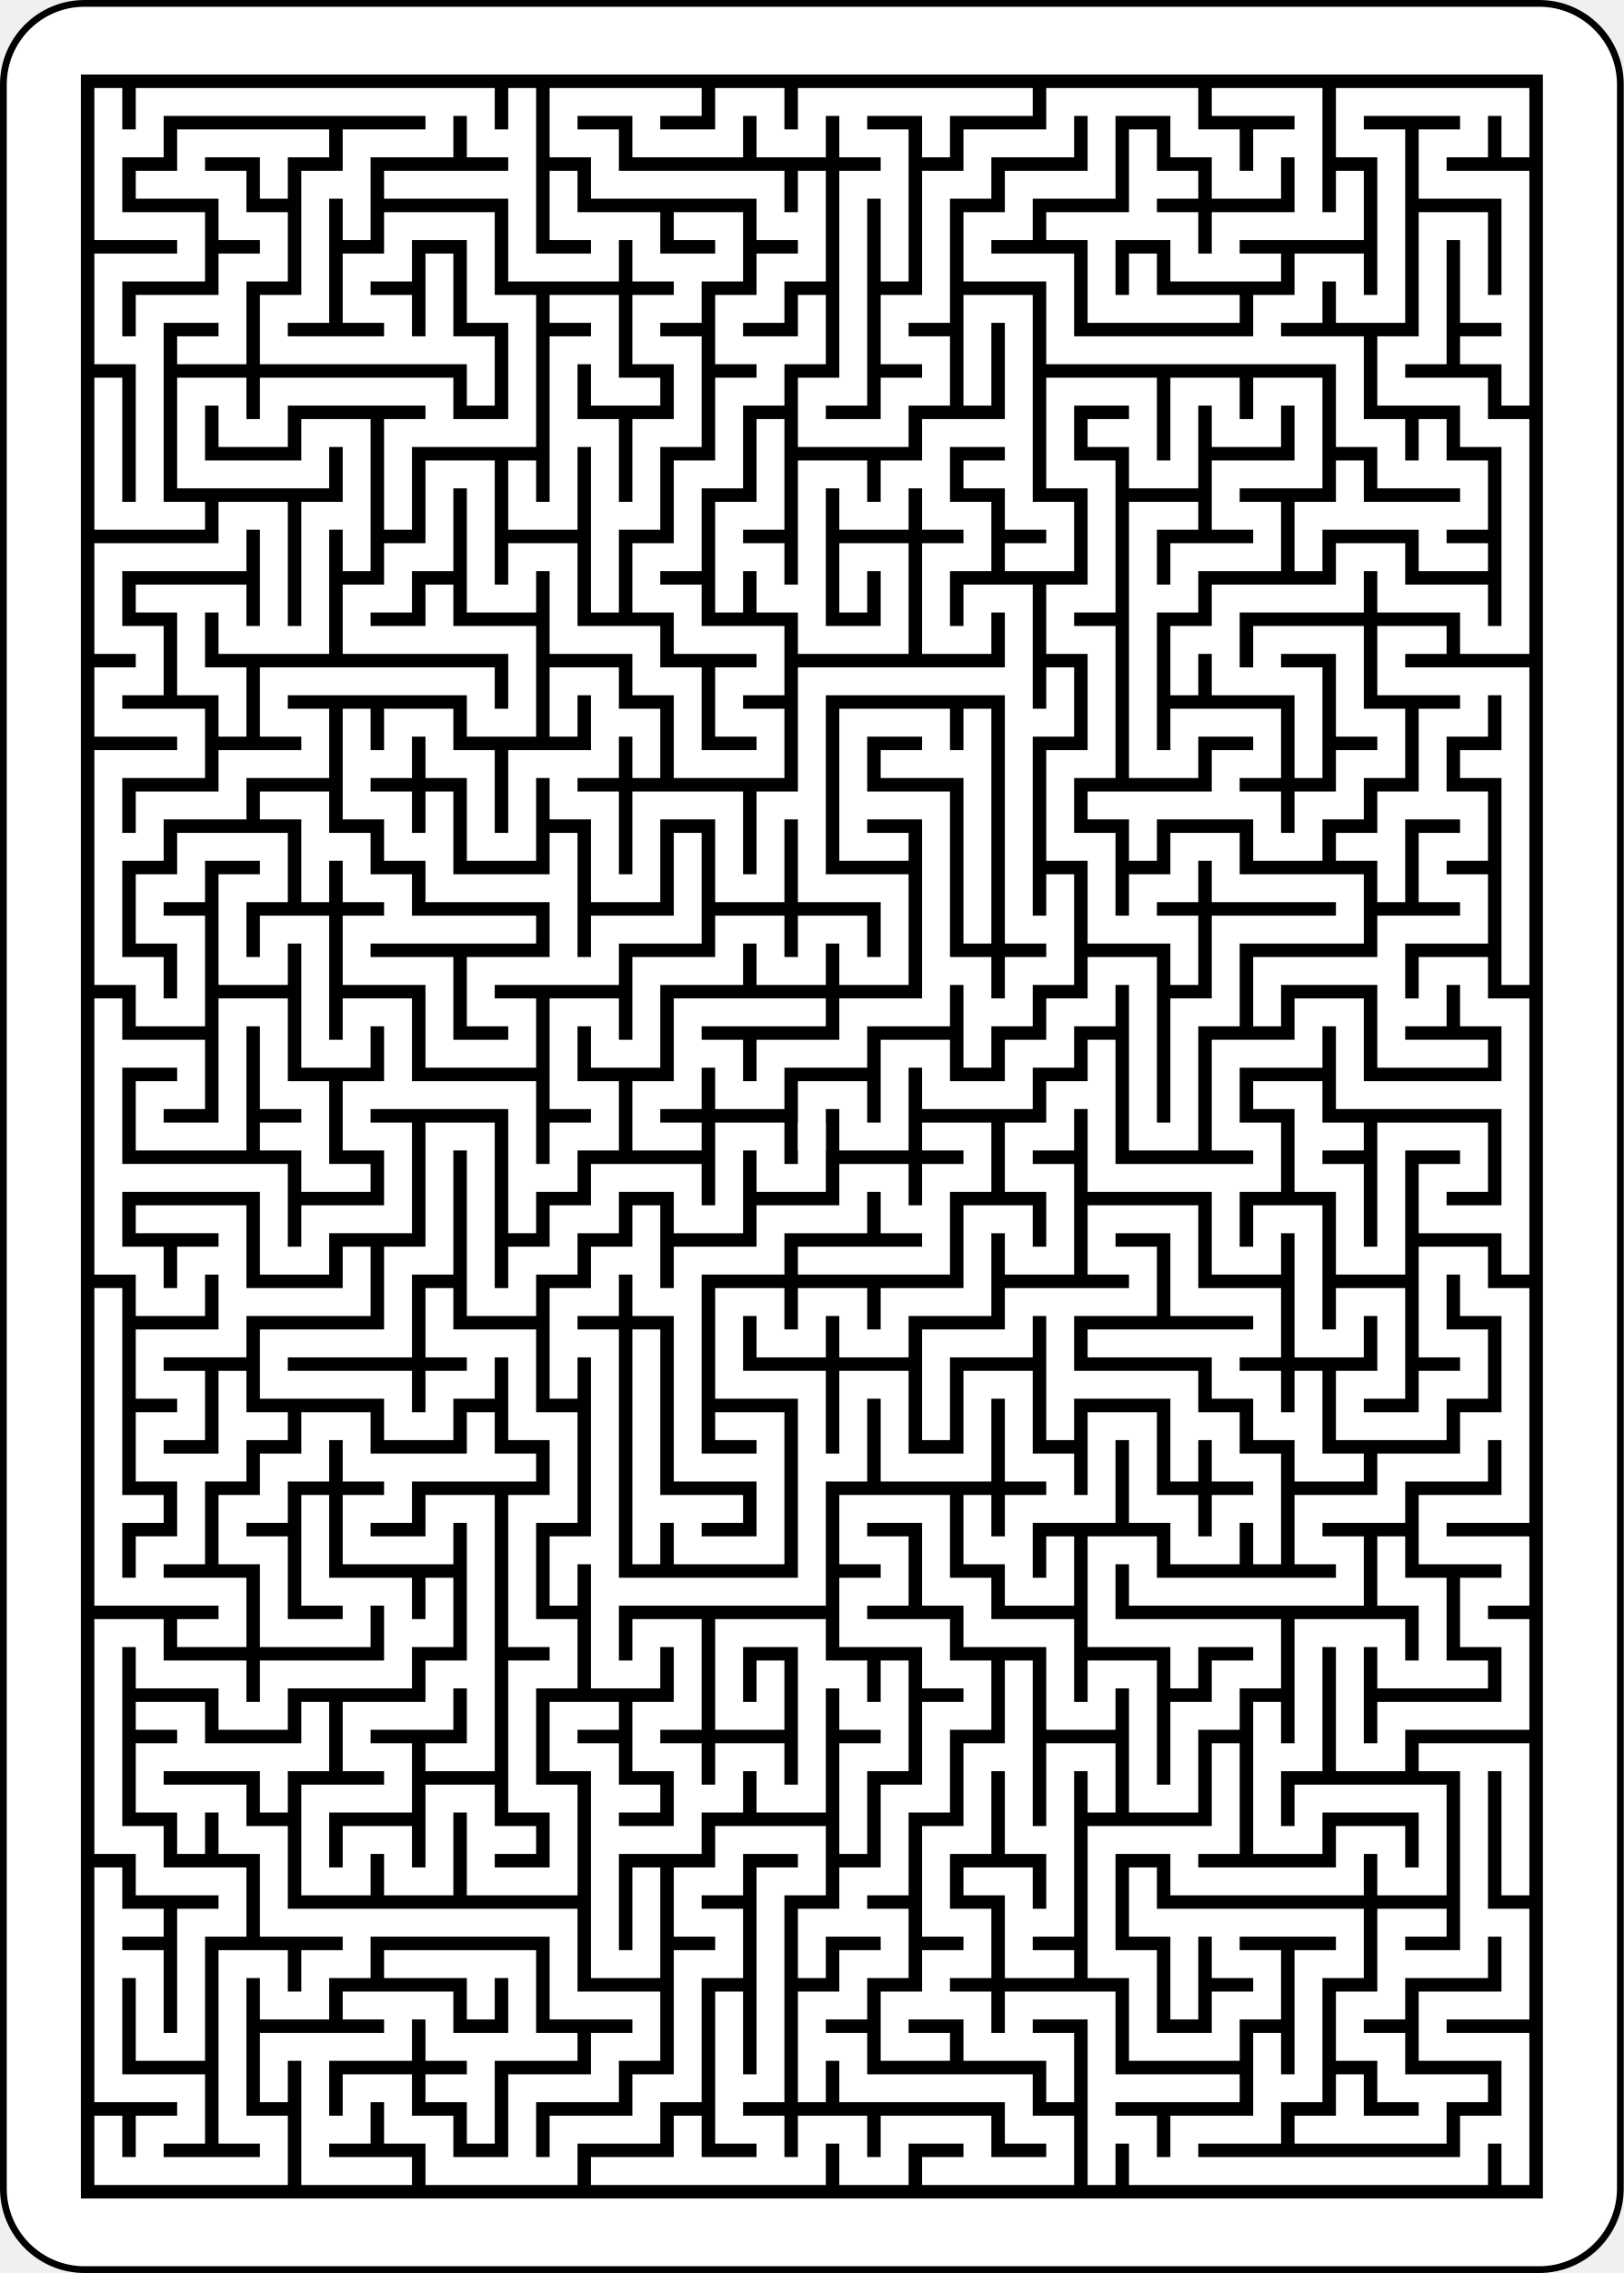
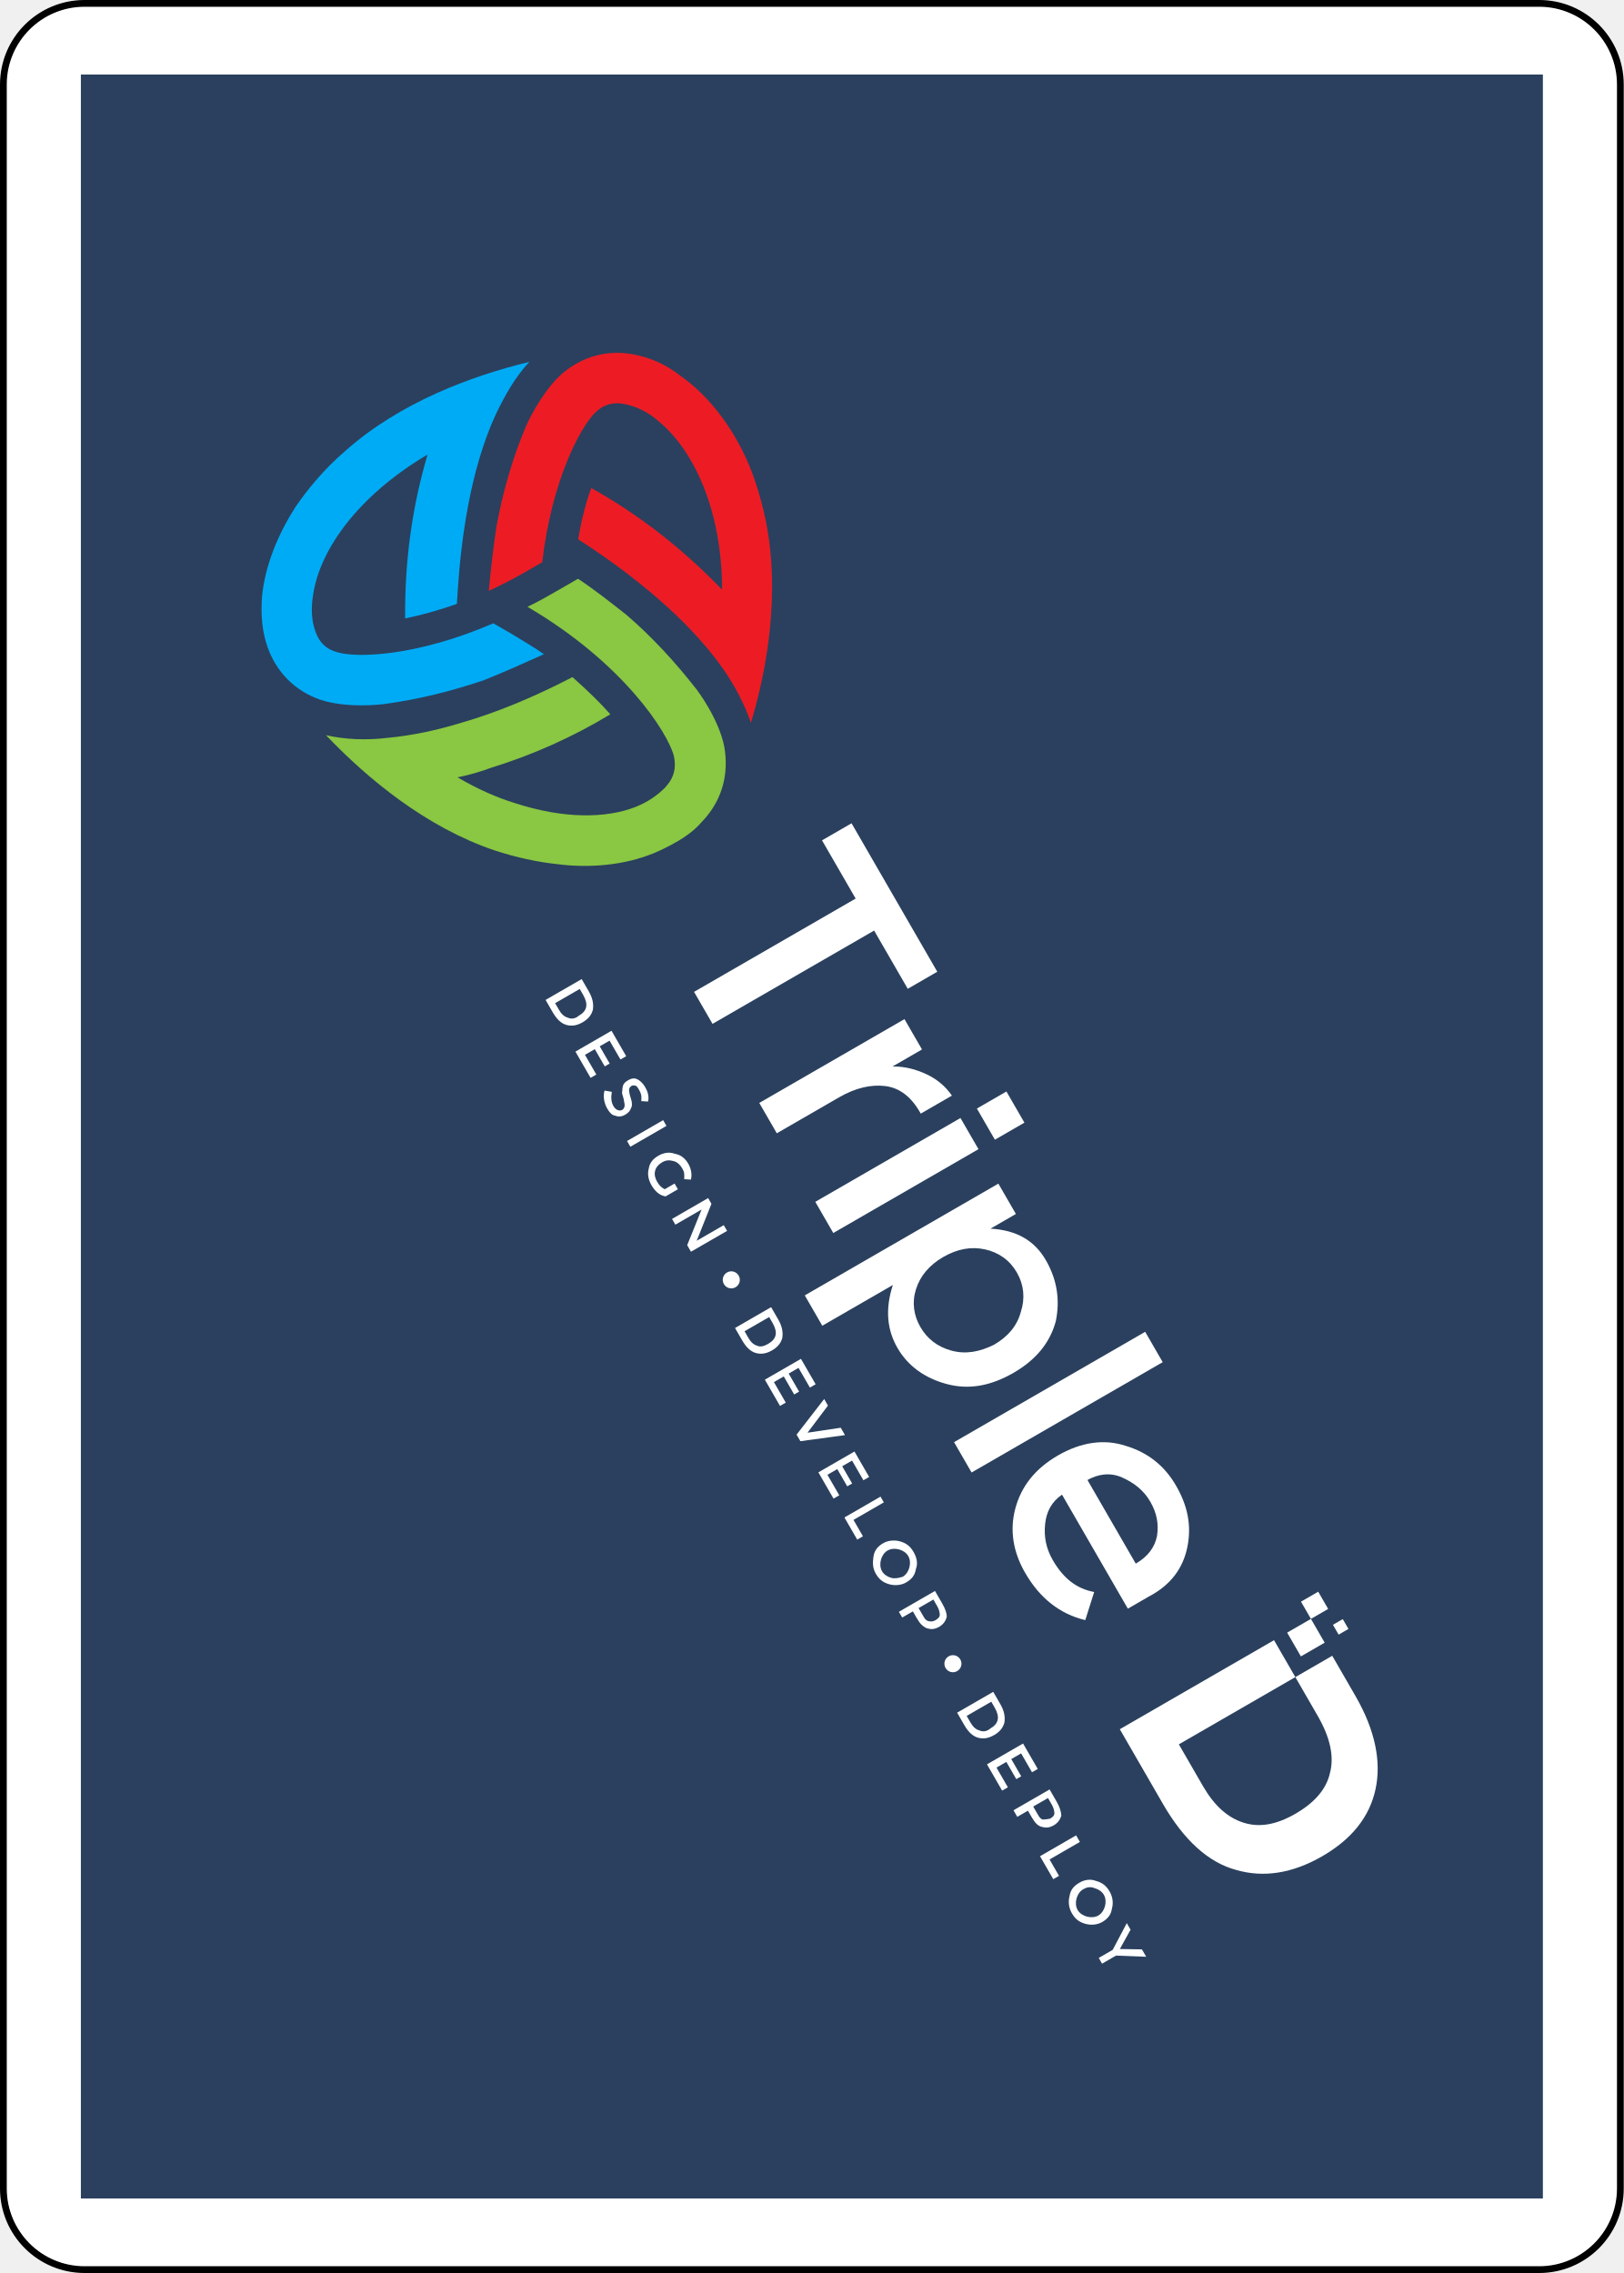
<svg xmlns="http://www.w3.org/2000/svg" class="card" face="1B" height="3.5in" preserveAspectRatio="none" viewBox="-120 -168 240 336" width="2.5in">
  <rect width="239" height="335" x="-119.5" y="-167.5" rx="12" ry="12" fill="white" stroke="black" />
-   <rect width="216.095" height="313.967" x="-108.047" y="-156.983" fill="black" />
-   <path d="M0,0v-1h1v1h1v-1v-1h1v1h1h1v-1h1v-1h1v-1h1v1v1v1v1h1v-1v-1v-1h1v-1v-1h1h1h1v-1h-1h-1h-1v-1h-1v1h-1v1h-1v-1v-1h-1v-1v-1h1v-1v-1v-1h-1v-1h1v-1v-1v-1h-1v-1v-1h1h1v1h-1M8,-17v1h1v-1v-1h1v1h1v-1h1v1v1h-1h-1v1h1v1h-1h-1v1h-1v1v1v1v1h1v-1h1h1v1h-1v1h-1h-1h-1M8,-8v1M10,-8h1v1h1v-1h1v-1h1v-1h-1v-1v-1h-1h-1v1h-1v-1h-1v1M10,-12v-1h1h1h1v-1h1v1h1h1v1h1v-1v-1v-1v-1v-1h-1v-1h-1h-1v-1h1v-1v-1v-1h1v1v1h1v-1v-1v-1h-1h-1v-1h1v-1h-1h-1h-1v1h1v1v1v1v1h-1v-1h-1v1h-1v1h-1h-1h-1h-1h-1v-1v-1h-1h-1v-1h1v-1h1h1v-1v-1h-1v1h-1h-1v1h-1v1v1v1h-1v1h1v1h-1v1h-1h-1v-1h1v-1v-1v-1v-1v-1h1v1v1M2,-23v-1h-1v-1h1h1v1M3,-25h1h1M1,-25h-1v1h-1v-1h-1v1h-1h-1v-1h1M-4,-25h-1h-1v1h1v1h1h1h1h1v1h1v-1M0,-22v1h-1v1h-1v1h1v1h-1v1v1h-1v1v1h-1v1h1v1h1h1v1h-1v1h1v1h-1h-1v-1v-1h-1v-1h-1h-1v-1v-1h-1v1h-1v-1v-1v-1h-1v1v1h-1v1h-1v1h1h1h1h1v1v1h-1v-1h-1h-1h-1h-1h-1v1h1v1h-1h-1v1h-1h-1v1h-1v-1v-1h1h1v-1h-1h-1v-1h1v-1h-1v-1v-1h1h1h1v-1h1v1v1v1h1v-1v-1v-1h1v-1v-1h-1v1h-1h-1h-1v-1v-1h1v1h1v-1h1h1h1h1v1h-1v1v1M-9,-17h1h1v-1v-1v-1h-1v-1v-1h-1h-1v1h-1v1h1v1h1v-1v-1M-9,-19h1v1M-10,-19h-1h-1h-1v-1h1v-1v-1v-1h1v-1h1h1v-1h-1h-1h-1h-1h-1h-1h-1v1h-1v1v1h1h1v1h-1h-1v1v1h1v-1h1h1v-1h1v-1h-1v-1h-1h-1M-15,-23v-1h1h1v1M-13,-24h1M-14,-20v1h-1M-16,-19v1v1v1v1h1M-16,-15h-1v-1v-1v-1M-17,-24v-1M-9,-25h1v1h1v-1M-7,-24v1h-1h-1h-1M-7,-23v1v1h1h1v-1h-1v-1M-5,-22h1v1h1h1v-1h-1M-3,-21v1h-1v1h1v1v1h-1v1v1h-1v-1v-1h-1v-1v-1h1v-1h-1M-5,-19v1h1M-6,-17v1v1h-1v-1M-5,-15v1v1M-11,-23v1M-11,-15v1M-13,-12h-1v-1h-1h-1M-15,-13v1v1h1v1M-17,-7v1v1v1h1v1h1v-1v-1h-1v-1h1v-1h1h1v1h-1v1v1h1v-1h1v1v1v1h1v-1h1v1v1h1h1h1v1v1v1M-7,1h1v-1h1v-1h-1v-1v-1h1v1h1v-1v-1h1h1v-1h1v1h1v-1h1v1h1v-1v-1h-1h-1v-1v-1v-1v-1v-1h1h1h1h1h1v-1v-1h-1v1h-1v-1v-1h1v-1h-1v-1h-1v1h-1v-1h-1v1v1v1h-1v-1h-1v-1h1v-1v-1M-2,-14v1M0,-13v1h1h1v-1v-1h-1v1M3,-16v-1h1h1v-1v-1v-1h-1v1v1M5,-17v1v1h1v1h-1M5,-16h-1M5,-11v1h1v-1M5,-10v1v1v1v1v1h1v-1M6,-5v1h-1v1h-1v-1h-1v1h-1h-1v1h-1h-1v1h-1v-1h-1v1h-1v1h1M-3,-2v-1h1h1h1M3,-4v-1v-1v-1v-1h-1h-1v-1v-1h1h1v1h1v-1M4,-9v1v1v1v1M3,-9h-1M1,-8v1h1M4,-3v1M0,-8h-1v1v1h-1v-1v-1h-1h-1v1v1h-1v-1v-1h-1v-1h1v-1v-1h-1v1M-5,-10h1v1M-6,-9h-1v1v1h-1v-1v-1h-1v-1h-1v1h-1v-1M-11,-9v1h1v1h1v1h1h1h1v-1M-6,-6v1v1h-1h-1v1h1v1h-1h-1v-1v-1h-1h-1v-1h1v-1h-1v-1h-1v-1h-1M-12,-7v1M-10,-5h1h1h1M-6,-4h1v-1h1h1v-1v-1M-9,-7v-1M-10,-1h-1v1h1v1v1h-1h-1v1h-1v-1v-1h-1h-1h-1h-1v1v1h1v1h1v-1h1v-1h-1h-1M-14,3v1v1h-1h-1v1h1v1h-1v1h1h1v-1v-1M-14,7h1M-15,8v1v1h-1v1h-1v-1v-1h1M-17,9v-1v-1v-1v-1v-1M-16,11h1h1v1h-1M-14,4h1h1h1v-1M-17,1v-1v-1v-1v-1M-17,-2h1h1v1h-1v1h1h1v-1v-1v-1h1v1v1h1v1h-1M-12,0v1h1M-9,-12v-1M-1,-19h1v-1M7,-25h1h1v1h1v1h1v-1h1v1v1h1v-1M12,-22h-1h-1v1h-1v-1h-1h-1v1v1h1v-1M8,-20h1h1M7,-22h-1M8,-22v-1h1M8,-23v-1M10,-21h1M12,-24v-1h-1h-1M11,-19h1h1v1v1h1v1h1h1v1h-1v1h1M15,-15h-1h-1v-1M13,-15h-1v1M15,-16v-1M16,-25h1v1M17,-20v1v1M17,-19h-1M11,-11h1v1v1M8,-13v-1v-1h1M8,-5h1v1" transform="scale(6.117)" fill="none" stroke="white" stroke-width="0.674" stroke-linecap="square" stroke-linejoin="miter" />
-   <path d="M0,0v-1h1v1h1v-1v-1h1v1h1h1v-1h1v-1h1v-1h1v1v1v1v1h1v-1v-1v-1h1v-1v-1h1h1h1v-1h-1h-1h-1v-1h-1v1h-1v1h-1v-1v-1h-1v-1v-1h1v-1v-1v-1h-1v-1h1v-1v-1v-1h-1v-1v-1h1h1v1h-1M8,-17v1h1v-1v-1h1v1h1v-1h1v1v1h-1h-1v1h1v1h-1h-1v1h-1v1v1v1v1h1v-1h1h1v1h-1v1h-1h-1h-1M8,-8v1M10,-8h1v1h1v-1h1v-1h1v-1h-1v-1v-1h-1h-1v1h-1v-1h-1v1M10,-12v-1h1h1h1v-1h1v1h1h1v1h1v-1v-1v-1v-1v-1h-1v-1h-1h-1v-1h1v-1v-1v-1h1v1v1h1v-1v-1v-1h-1h-1v-1h1v-1h-1h-1h-1v1h1v1v1v1v1h-1v-1h-1v1h-1v1h-1h-1h-1h-1h-1v-1v-1h-1h-1v-1h1v-1h1h1v-1v-1h-1v1h-1h-1v1h-1v1v1v1h-1v1h1v1h-1v1h-1h-1v-1h1v-1v-1v-1v-1v-1h1v1v1M2,-23v-1h-1v-1h1h1v1M3,-25h1h1M1,-25h-1v1h-1v-1h-1v1h-1h-1v-1h1M-4,-25h-1h-1v1h1v1h1h1h1h1v1h1v-1M0,-22v1h-1v1h-1v1h1v1h-1v1v1h-1v1v1h-1v1h1v1h1h1v1h-1v1h1v1h-1h-1v-1v-1h-1v-1h-1h-1v-1v-1h-1v1h-1v-1v-1v-1h-1v1v1h-1v1h-1v1h1h1h1h1v1v1h-1v-1h-1h-1h-1h-1h-1v1h1v1h-1h-1v1h-1h-1v1h-1v-1v-1h1h1v-1h-1h-1v-1h1v-1h-1v-1v-1h1h1h1v-1h1v1v1v1h1v-1v-1v-1h1v-1v-1h-1v1h-1h-1h-1v-1v-1h1v1h1v-1h1h1h1h1v1h-1v1v1M-9,-17h1h1v-1v-1v-1h-1v-1v-1h-1h-1v1h-1v1h1v1h1v-1v-1M-9,-19h1v1M-10,-19h-1h-1h-1v-1h1v-1v-1v-1h1v-1h1h1v-1h-1h-1h-1h-1h-1h-1h-1v1h-1v1v1h1h1v1h-1h-1v1v1h1v-1h1h1v-1h1v-1h-1v-1h-1h-1M-15,-23v-1h1h1v1M-13,-24h1M-14,-20v1h-1M-16,-19v1v1v1v1h1M-16,-15h-1v-1v-1v-1M-17,-24v-1M-9,-25h1v1h1v-1M-7,-24v1h-1h-1h-1M-7,-23v1v1h1h1v-1h-1v-1M-5,-22h1v1h1h1v-1h-1M-3,-21v1h-1v1h1v1v1h-1v1v1h-1v-1v-1h-1v-1v-1h1v-1h-1M-5,-19v1h1M-6,-17v1v1h-1v-1M-5,-15v1v1M-11,-23v1M-11,-15v1M-13,-12h-1v-1h-1h-1M-15,-13v1v1h1v1M-17,-7v1v1v1h1v1h1v-1v-1h-1v-1h1v-1h1h1v1h-1v1v1h1v-1h1v1v1v1h1v-1h1v1v1h1h1h1v1v1v1M-7,1h1v-1h1v-1h-1v-1v-1h1v1h1v-1v-1h1h1v-1h1v1h1v-1h1v1h1v-1v-1h-1h-1v-1v-1v-1v-1v-1h1h1h1h1h1v-1v-1h-1v1h-1v-1v-1h1v-1h-1v-1h-1v1h-1v-1h-1v1v1v1h-1v-1h-1v-1h1v-1v-1M-2,-14v1M0,-13v1h1h1v-1v-1h-1v1M3,-16v-1h1h1v-1v-1v-1h-1v1v1M5,-17v1v1h1v1h-1M5,-16h-1M5,-11v1h1v-1M5,-10v1v1v1v1v1h1v-1M6,-5v1h-1v1h-1v-1h-1v1h-1h-1v1h-1h-1v1h-1v-1h-1v1h-1v1h1M-3,-2v-1h1h1h1M3,-4v-1v-1v-1v-1h-1h-1v-1v-1h1h1v1h1v-1M4,-9v1v1v1v1M3,-9h-1M1,-8v1h1M4,-3v1M0,-8h-1v1v1h-1v-1v-1h-1h-1v1v1h-1v-1v-1h-1v-1h1v-1v-1h-1v1M-5,-10h1v1M-6,-9h-1v1v1h-1v-1v-1h-1v-1h-1v1h-1v-1M-11,-9v1h1v1h1v1h1h1h1v-1M-6,-6v1v1h-1h-1v1h1v1h-1h-1v-1v-1h-1h-1v-1h1v-1h-1v-1h-1v-1h-1M-12,-7v1M-10,-5h1h1h1M-6,-4h1v-1h1h1v-1v-1M-9,-7v-1M-10,-1h-1v1h1v1v1h-1h-1v1h-1v-1v-1h-1h-1h-1h-1v1v1h1v1h1v-1h1v-1h-1h-1M-14,3v1v1h-1h-1v1h1v1h-1v1h1h1v-1v-1M-14,7h1M-15,8v1v1h-1v1h-1v-1v-1h1M-17,9v-1v-1v-1v-1v-1M-16,11h1h1v1h-1M-14,4h1h1h1v-1M-17,1v-1v-1v-1v-1M-17,-2h1h1v1h-1v1h1h1v-1v-1v-1h1v1v1h1v1h-1M-12,0v1h1M-9,-12v-1M-1,-19h1v-1M7,-25h1h1v1h1v1h1v-1h1v1v1h1v-1M12,-22h-1h-1v1h-1v-1h-1h-1v1v1h1v-1M8,-20h1h1M7,-22h-1M8,-22v-1h1M8,-23v-1M10,-21h1M12,-24v-1h-1h-1M11,-19h1h1v1v1h1v1h1h1v1h-1v1h1M15,-15h-1h-1v-1M13,-15h-1v1M15,-16v-1M16,-25h1v1M17,-20v1v1M17,-19h-1M11,-11h1v1v1M8,-13v-1v-1h1M8,-5h1v1" transform="scale(6.117)rotate(180)" fill="none" stroke="white" stroke-width="0.674" stroke-linecap="square" stroke-linejoin="miter" />
+   <rect width="216.095" height="313.967" x="-108.047" y="-156.983" fill="#2A405E" />
+   <style type="text/css">
+         .st0{fill:#ED1C24;}
+         .st1{fill:#00ABF5;}
+         .st2{fill:#8AC742;}
+         .st3{fill:#FFFFFF;}
+     </style>
+   <g id="g" transform="translate(-25,-130) rotate(60) scale(1.4)">
+     <path id="XMLID_55_" class="st0" d="M30.7,2.7c-3-1-5.7-1.5-7.8-1.6c-3.7-0.2-7.2,0.4-10,1.7C11.1,3.5,9.6,4.6,8.4,6  c-1.8,2.1-2.5,4.7-2,7.5c0.6,3,2.9,6.1,2.9,6.1c2.2,2.9,4.7,5.5,7.5,7.9c1.6,1.3,3.9,3,5.6,4.2c0.1-1.3,0.2-2.7,0.2-4.2l0-2.2  c-7-5.2-10.4-10.7-10.9-12.8c-0.3-1.2,0-2.2,0.8-3.1c0.8-0.9,1.9-1.7,3.4-2.2c4.3-1.6,11.2-1.2,18.7,3.1c-5.6,1.4-11,3.5-16.2,6.6  c1,1.2,2.3,2.5,4,3.9l1.6-0.8c4.3-2.1,11.2-5,17.8-5.6c2.3-0.2,4.5-0.1,6.5,0.3C44.1,10.2,37.8,5.1,30.7,2.7L30.7,2.7z" />
+     <path id="XMLID_54_" class="st1" d="M27.5,31.9L25.6,33c-1,8.7-4,14.3-5.6,15.8c-0.9,0.9-1.9,1.1-3,0.9c-1.2-0.2-2.4-0.8-3.6-1.8  c-3.6-2.9-6.6-9.1-6.7-17.8c4,4.2,8.5,7.7,13.8,10.7c0.5-1.5,1-3.3,1.4-5.5l-1.5-1c-4-2.7-10-7.2-13.8-12.6c-1.3-1.9-2.4-3.8-3-5.8  C1.8,22,0.5,29.9,2,37.3c0.6,3.2,1.6,5.7,2.5,7.6c1.7,3.3,3.9,6,6.4,7.8c1.6,1.1,3.3,1.9,5,2.2c2.7,0.5,5.4-0.2,7.5-2  c2.3-2,3.8-5.6,3.8-5.6c1.4-3.4,2.4-6.9,3.1-10.4c0.3-2,0.6-4.9,0.8-6.9C30,30.5,28.8,31.2,27.5,31.9L27.5,31.9z" />
+     <path id="XMLID_53_" class="st2" d="M55.1,25.7c-0.1-0.6-0.3-1.2-0.5-1.8c-0.9-2.6-2.8-4.5-5.5-5.5c-2.9-1-6.7-0.5-6.7-0.5  c-3.6,0.5-7.2,1.3-10.6,2.5c-2,0.8-4,1.6-5.8,2.5l0,2.2c0,1.3,0,2.6-0.1,3.9c10.2-5.8,18.9-6.2,21.4-5.5c1.2,0.4,1.9,1.1,2.3,2.2  c0,0.1,0.1,0.2,0.1,0.3c0.3,1.1,0.4,2.3,0.2,3.7c-0.5,3.3-2.7,7.2-6.7,10.8c-1.5,1.4-3.3,2.7-5.4,3.9c0.4-1.2,0.7-2.4,0.9-3.6  c1-4.4,1.5-9,1.4-13.7c-1.5,0.3-3.3,0.8-5.4,1.5l-0.1,1.8c-0.2,2.9-0.6,6.8-1.6,10.8c-0.6,2.6-1.4,5.1-2.5,7.5  c-0.9,2.1-2.1,4-3.5,5.5c6.2-1.5,13.7-4.3,19.4-9.3c1.9-1.7,3.4-3.4,4.5-4.9c0.3-0.4,0.6-0.8,0.8-1.1c2.1-3.1,3.3-6.4,3.5-9.5  C55.3,28.1,55.3,26.9,55.1,25.7L55.1,25.7z" />
+     <path id="XMLID_50_" class="st3" d="M64.3,43.7h-1.5v4.4h1.5c0.9,0,1.5-0.2,1.9-0.6c0.4-0.4,0.6-0.9,0.6-1.6c0-0.7-0.2-1.2-0.6-1.6  C65.7,43.9,65.1,43.7,64.3,43.7L64.3,43.7z M65.6,47c-0.3,0.3-0.7,0.4-1.2,0.4h-0.8v-3h0.7c1.2,0,1.7,0.5,1.7,1.5  C66.1,46.4,65.9,46.8,65.6,47L65.6,47z" />
+     <polygon id="XMLID_49_" class="st3" points="69.9,46.2 72,46.2 72,45.6 69.9,45.6 69.9,44.4 72.2,44.4 72.2,43.7 69.1,43.7  69.1,48.1 72.3,48.1 72.3,47.4 69.9,47.4 69.9,46.2 " />
+     <path id="XMLID_48_" class="st3" d="M76.3,45.5c-0.5-0.1-0.7-0.2-0.9-0.3c-0.1-0.1-0.2-0.2-0.2-0.4c0-0.2,0.1-0.3,0.2-0.4  c0.1-0.1,0.3-0.1,0.5-0.1s0.4,0,0.7,0.1c0.2,0.1,0.4,0.2,0.5,0.3l0.4-0.6c-0.2-0.2-0.4-0.3-0.7-0.4c-0.3-0.1-0.6-0.1-0.8-0.1  c-0.4,0-0.8,0.1-1.1,0.3c-0.3,0.2-0.4,0.5-0.4,0.9c0,0.4,0.1,0.7,0.4,0.9c0.1,0.1,0.3,0.2,0.4,0.3c0.2,0.1,0.4,0.1,0.7,0.2  c0.3,0.1,0.6,0.2,0.7,0.3c0.1,0.1,0.2,0.2,0.2,0.4c0,0.2-0.1,0.3-0.2,0.4c-0.1,0.1-0.3,0.2-0.6,0.2c-0.5,0-0.9-0.2-1.4-0.6l-0.5,0.6  c0.5,0.5,1.2,0.7,1.8,0.7c0.5,0,0.9-0.1,1.1-0.4c0.3-0.2,0.4-0.6,0.4-0.9c0-0.4-0.1-0.7-0.3-0.9C77.1,45.8,76.8,45.6,76.3,45.5  L76.3,45.5z" />
+     <polygon id="XMLID_47_" class="st3" points="80,48.1 80.7,48.1 80.7,43.7 80,43.7 80,48.1 " />
+     <path id="XMLID_46_" class="st3" d="M86.4,47.2c-0.3,0.2-0.6,0.3-1.1,0.3c-0.4,0-0.8-0.1-1.1-0.4c-0.3-0.3-0.4-0.7-0.4-1.1  c0-0.5,0.2-0.8,0.5-1.1c0.3-0.3,0.7-0.4,1.1-0.4c0.2,0,0.4,0,0.6,0.1c0.2,0.1,0.4,0.2,0.5,0.3l0.4-0.6c-0.4-0.4-1-0.6-1.6-0.6  c-0.6,0-1.2,0.2-1.6,0.7c-0.5,0.4-0.7,1-0.7,1.6c0,0.7,0.2,1.2,0.7,1.6c0.4,0.4,1,0.6,1.6,0.6c0.8,0,1.4-0.2,1.8-0.7V46h-0.7V47.2  L86.4,47.2z" />
+     <polygon id="XMLID_45_" class="st3" points="92.8,47 90.2,43.7 89.5,43.7 89.5,48.1 90.2,48.1 90.2,44.9 92.7,48.1 93.5,48.1  93.5,43.7 92.8,43.7 92.8,47 " />
+     <path id="XMLID_42_" class="st3" d="M104.3,43.7h-1.5v4.4h1.5c0.9,0,1.5-0.2,1.9-0.6c0.4-0.4,0.6-0.9,0.6-1.6c0-0.7-0.2-1.2-0.6-1.6  C105.7,43.9,105.1,43.7,104.3,43.7L104.3,43.7z M105.6,47c-0.3,0.3-0.7,0.4-1.2,0.4h-0.8v-3h0.7c1.2,0,1.7,0.5,1.7,1.5  C106,46.4,105.9,46.8,105.6,47L105.6,47z" />
+     <polygon id="XMLID_41_" class="st3" points="109.8,46.2 112,46.2 112,45.6 109.8,45.6 109.8,44.4 112.2,44.4 112.2,43.7 109.1,43.7  109.1,48.1 112.3,48.1 112.3,47.4 109.8,47.4 109.8,46.2 " />
+     <polygon id="XMLID_40_" class="st3" points="116.2,47 114.8,43.7 114,43.7 115.8,48.1 116.6,48.1 118.4,43.7 117.5,43.7 116.2,47  " />
+     <polygon id="XMLID_39_" class="st3" points="121.1,46.2 123.2,46.2 123.2,45.6 121.1,45.6 121.1,44.4 123.5,44.4 123.5,43.7  120.4,43.7 120.4,48.1 123.6,48.1 123.6,47.4 121.1,47.4 121.1,46.2 " />
+     <polygon id="XMLID_38_" class="st3" points="126.6,43.7 125.9,43.7 125.9,48.1 128.6,48.1 128.6,47.4 126.6,47.4 126.6,43.7 " />
+     <path id="XMLID_35_" class="st3" d="M132.7,43.6c-0.7,0-1.2,0.2-1.7,0.7c-0.4,0.4-0.7,1-0.7,1.6c0,0.7,0.2,1.2,0.7,1.6  c0.5,0.4,1,0.7,1.7,0.7c0.7,0,1.2-0.2,1.7-0.7c0.4-0.4,0.7-1,0.7-1.6c0-0.7-0.2-1.2-0.7-1.6C134,43.8,133.4,43.6,132.7,43.6  L132.7,43.6z M133.9,47c-0.3,0.3-0.7,0.5-1.1,0.5c-0.4,0-0.8-0.2-1.1-0.5c-0.3-0.3-0.5-0.7-0.5-1.1c0-0.4,0.2-0.8,0.5-1.1  c0.3-0.3,0.7-0.5,1.1-0.5c0.4,0,0.8,0.2,1.1,0.5c0.3,0.3,0.5,0.7,0.5,1.1C134.3,46.3,134.2,46.7,133.9,47L133.9,47z" />
+     <path id="XMLID_32_" class="st3" d="M138.9,43.7h-1.5v4.4h0.7v-1.3h0.8c0.7,0,1.1-0.1,1.5-0.4c0.3-0.3,0.5-0.6,0.5-1.2  c0-0.5-0.2-0.9-0.5-1.2C140.1,43.8,139.6,43.7,138.9,43.7L138.9,43.7z M139.8,45.9c-0.2,0.2-0.4,0.2-0.8,0.2h-0.9v-1.8h0.8  c0.4,0,0.7,0.1,0.9,0.2c0.2,0.1,0.3,0.3,0.3,0.7C140.1,45.5,140,45.7,139.8,45.9L139.8,45.9z" />
+     <path id="XMLID_29_" class="st3" d="M151.2,43.7h-1.5v4.4h1.5c0.9,0,1.5-0.2,1.9-0.6c0.4-0.4,0.6-0.9,0.6-1.6c0-0.7-0.2-1.2-0.6-1.6  C152.6,43.9,152,43.7,151.2,43.7L151.2,43.7z M152.5,47c-0.3,0.3-0.7,0.4-1.2,0.4h-0.8v-3h0.7c1.2,0,1.7,0.5,1.7,1.5  C153,46.4,152.8,46.8,152.5,47L152.5,47z" />
+     <polygon id="XMLID_28_" class="st3" points="156.8,46.2 158.9,46.2 158.9,45.6 156.8,45.6 156.8,44.4 159.1,44.4 159.1,43.7  156,43.7 156,48.1 159.2,48.1 159.2,47.4 156.8,47.4 156.8,46.2 " />
+     <path id="XMLID_25_" class="st3" d="M163.1,43.7h-1.5v4.4h0.8v-1.3h0.8c0.7,0,1.1-0.1,1.4-0.4c0.3-0.3,0.5-0.6,0.5-1.2  c0-0.5-0.2-0.9-0.5-1.2C164.2,43.8,163.7,43.7,163.1,43.7L163.1,43.7z M164,45.9c-0.2,0.2-0.4,0.2-0.8,0.2h-0.9v-1.8h0.8  c0.4,0,0.7,0.1,0.9,0.2c0.2,0.1,0.3,0.3,0.3,0.7C164.2,45.5,164.1,45.7,164,45.9L164,45.9z" />
+     <polygon id="XMLID_24_" class="st3" points="168,43.7 167.2,43.7 167.2,48.1 170,48.1 170,47.4 168,47.4 168,43.7 " />
+     <path id="XMLID_21_" class="st3" d="M174.1,43.6c-0.7,0-1.2,0.2-1.7,0.7c-0.5,0.4-0.7,1-0.7,1.6c0,0.7,0.2,1.2,0.7,1.6  c0.4,0.4,1,0.7,1.7,0.7c0.7,0,1.2-0.2,1.7-0.7c0.4-0.4,0.7-1,0.7-1.6c0-0.7-0.2-1.2-0.7-1.6C175.3,43.8,174.7,43.6,174.1,43.6  L174.1,43.6z M175.2,47c-0.3,0.3-0.7,0.5-1.1,0.5c-0.4,0-0.8-0.2-1.1-0.5c-0.3-0.3-0.5-0.7-0.5-1.1c0-0.4,0.1-0.8,0.5-1.1  c0.3-0.3,0.7-0.5,1.1-0.5c0.4,0,0.8,0.2,1.1,0.5c0.3,0.3,0.5,0.7,0.5,1.1C175.7,46.3,175.5,46.7,175.2,47L175.2,47z" />
+     <polygon id="XMLID_20_" class="st3" points="181.1,43.7 179.9,45.7 178.7,43.7 177.9,43.7 179.6,46.4 179.6,48.1 180.3,48.1  180.3,46.4 182,43.7 181.1,43.7 " />
+     <path id="XMLID_19_" class="st3" d="M99.1,45.9c0,0.5-0.4,0.9-0.9,0.9c-0.5,0-0.9-0.4-0.9-0.9c0-0.5,0.4-0.9,0.9-0.9  C98.7,45,99.1,45.4,99.1,45.9L99.1,45.9z" />
+     <path id="XMLID_18_" class="st3" d="M145,45c-0.5,0-0.9,0.4-0.9,0.9c0,0.5,0.4,0.9,0.9,0.9c0.5,0,0.9-0.4,0.9-0.9  C145.9,45.4,145.5,45,145,45L145,45z" />
+     <polygon id="XMLID_17_" class="st3" points="62.8,14.4 69.9,14.4 69.9,34.1 73.8,34.1 73.8,14.4 80.9,14.4 80.9,10.8 62.8,10.8  62.8,14.4 " />
+     <path id="XMLID_16_" class="st3" d="M89.7,17.2c-1,0.7-1.9,1.6-2.5,2.7v-3.6h-3.7v17.7h3.7v-7.6c0-2,0.5-3.6,1.4-4.8  c0.9-1.2,2.3-1.8,4.2-1.8H93l0-3.8C91.8,16.1,90.7,16.5,89.7,17.2L89.7,17.2z" />
+     <polygon id="XMLID_15_" class="st3" points="95.5,34.1 99.3,34.1 99.3,16.4 95.5,16.4 95.5,34.1 " />
+     <polygon id="XMLID_14_" class="st3" points="95.5,14.4 99.3,14.4 99.3,10.8 95.5,10.8 95.5,14.4 " />
+     <path id="XMLID_11_" class="st3" d="M113,16.1c-2.4,0-4.3,1.1-5.8,3.4v-3.1h-3.7V40h3.7v-8.6c1.8,2,3.8,2.9,6,2.9  c2.2,0,4.2-0.9,5.9-2.6c1.7-1.7,2.5-3.9,2.5-6.7c0-2.7-0.8-4.9-2.5-6.6C117.4,16.9,115.4,16.1,113,16.1L113,16.1z M116.3,29.5  c-1.1,1.1-2.4,1.6-3.8,1.6s-2.7-0.5-3.7-1.6c-1-1.1-1.5-2.5-1.5-4.2c0-1.7,0.5-3.1,1.5-4.2c1-1.1,2.3-1.7,3.8-1.7  c1.5,0,2.8,0.6,3.8,1.7c1.1,1.1,1.6,2.5,1.6,4.2C117.9,27,117.4,28.4,116.3,29.5L116.3,29.5z" />
+     <polygon id="XMLID_10_" class="st3" points="124.8,34.1 128.5,34.1 128.5,10.8 124.8,10.8 124.8,34.1 " />
+     <path id="XMLID_7_" class="st3" d="M146.7,18.3c-1.7-1.5-3.7-2.2-6.2-2.2c-2.4,0-4.5,0.8-6.3,2.5c-1.8,1.6-2.7,3.9-2.7,6.7  c0,2.8,0.9,5,2.6,6.7c1.7,1.7,3.9,2.5,6.4,2.5c3.1,0,5.6-1,7.5-3l-2.1-2.3c-1.2,1.4-2.8,2.1-5.1,2.1c-1.4,0-2.6-0.4-3.7-1.2  c-1.1-0.8-1.7-1.8-1.8-3.1h13.9v-2.6C149.3,21.8,148.4,19.8,146.7,18.3L146.7,18.3z M135.3,24c0-1.4,0.5-2.6,1.6-3.4  c1.1-0.8,2.3-1.3,3.7-1.3c1.4,0,2.5,0.4,3.5,1.2c0.9,0.8,1.4,1.9,1.4,3.4H135.3L135.3,24z" />
+     <path id="XMLID_6_" class="st3" d="M178.8,13.9c-2.2-2-5.4-3.1-9.6-3.1h-4.9v4.5h4.7c2.6,0,4.6,0.6,5.9,1.9c1.3,1.2,1.9,3,1.9,5.3  c0,2.3-0.6,4-1.9,5.2c-1.3,1.2-3.1,1.8-5.5,1.8h-5.1V15.3h-4.5v18.8h9.1c4.5,0,7.8-1.1,9.9-3.2c2.2-2.1,3.3-5,3.3-8.6  C182.1,18.7,181,15.9,178.8,13.9L178.8,13.9z" />
+     <polygon id="XMLID_5_" class="st3" points="162.7,13.7 159.8,13.7 159.8,10.8 162.7,10.8 162.7,13.7 " />
+     <polygon id="XMLID_4_" class="st3" points="159.8,10.8 157.7,10.8 157.7,8.7 159.8,8.7 159.8,10.8 " />
+     <polygon id="XMLID_3_" class="st3" points="162.7,9.1 161.5,9.1 161.5,7.9 162.7,7.9 162.7,9.1 " />
+   </g>
</svg>
